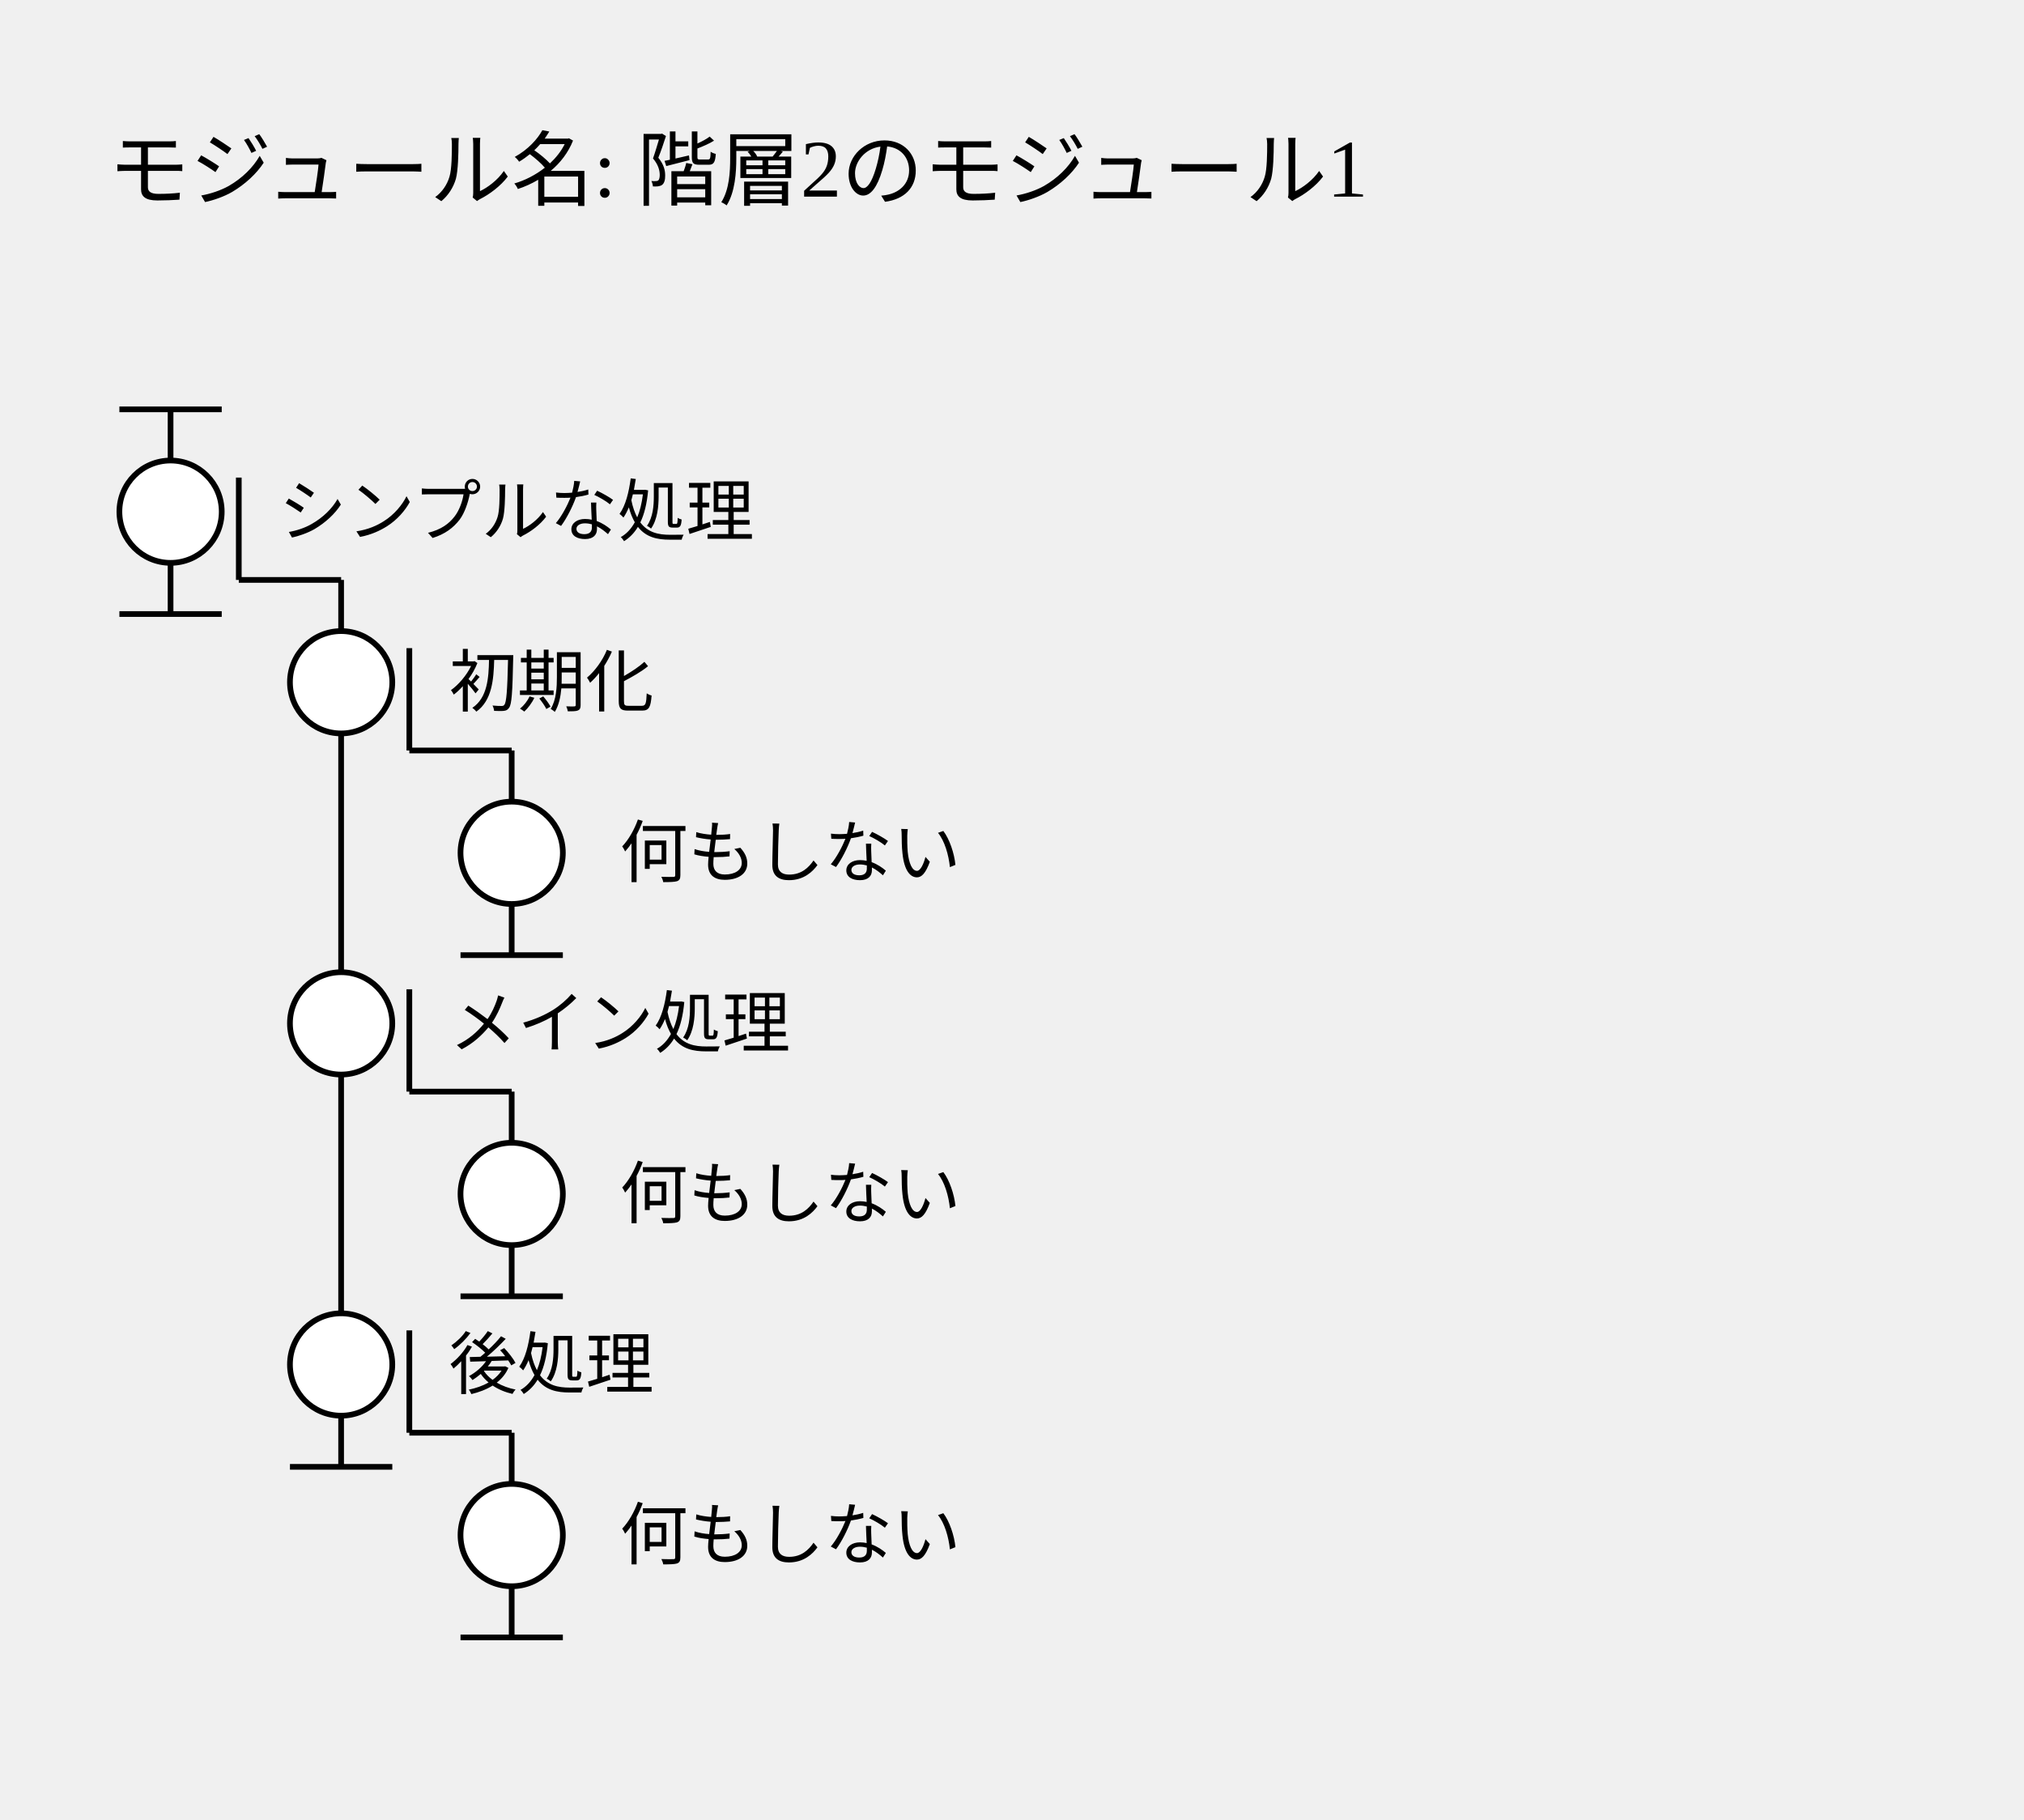
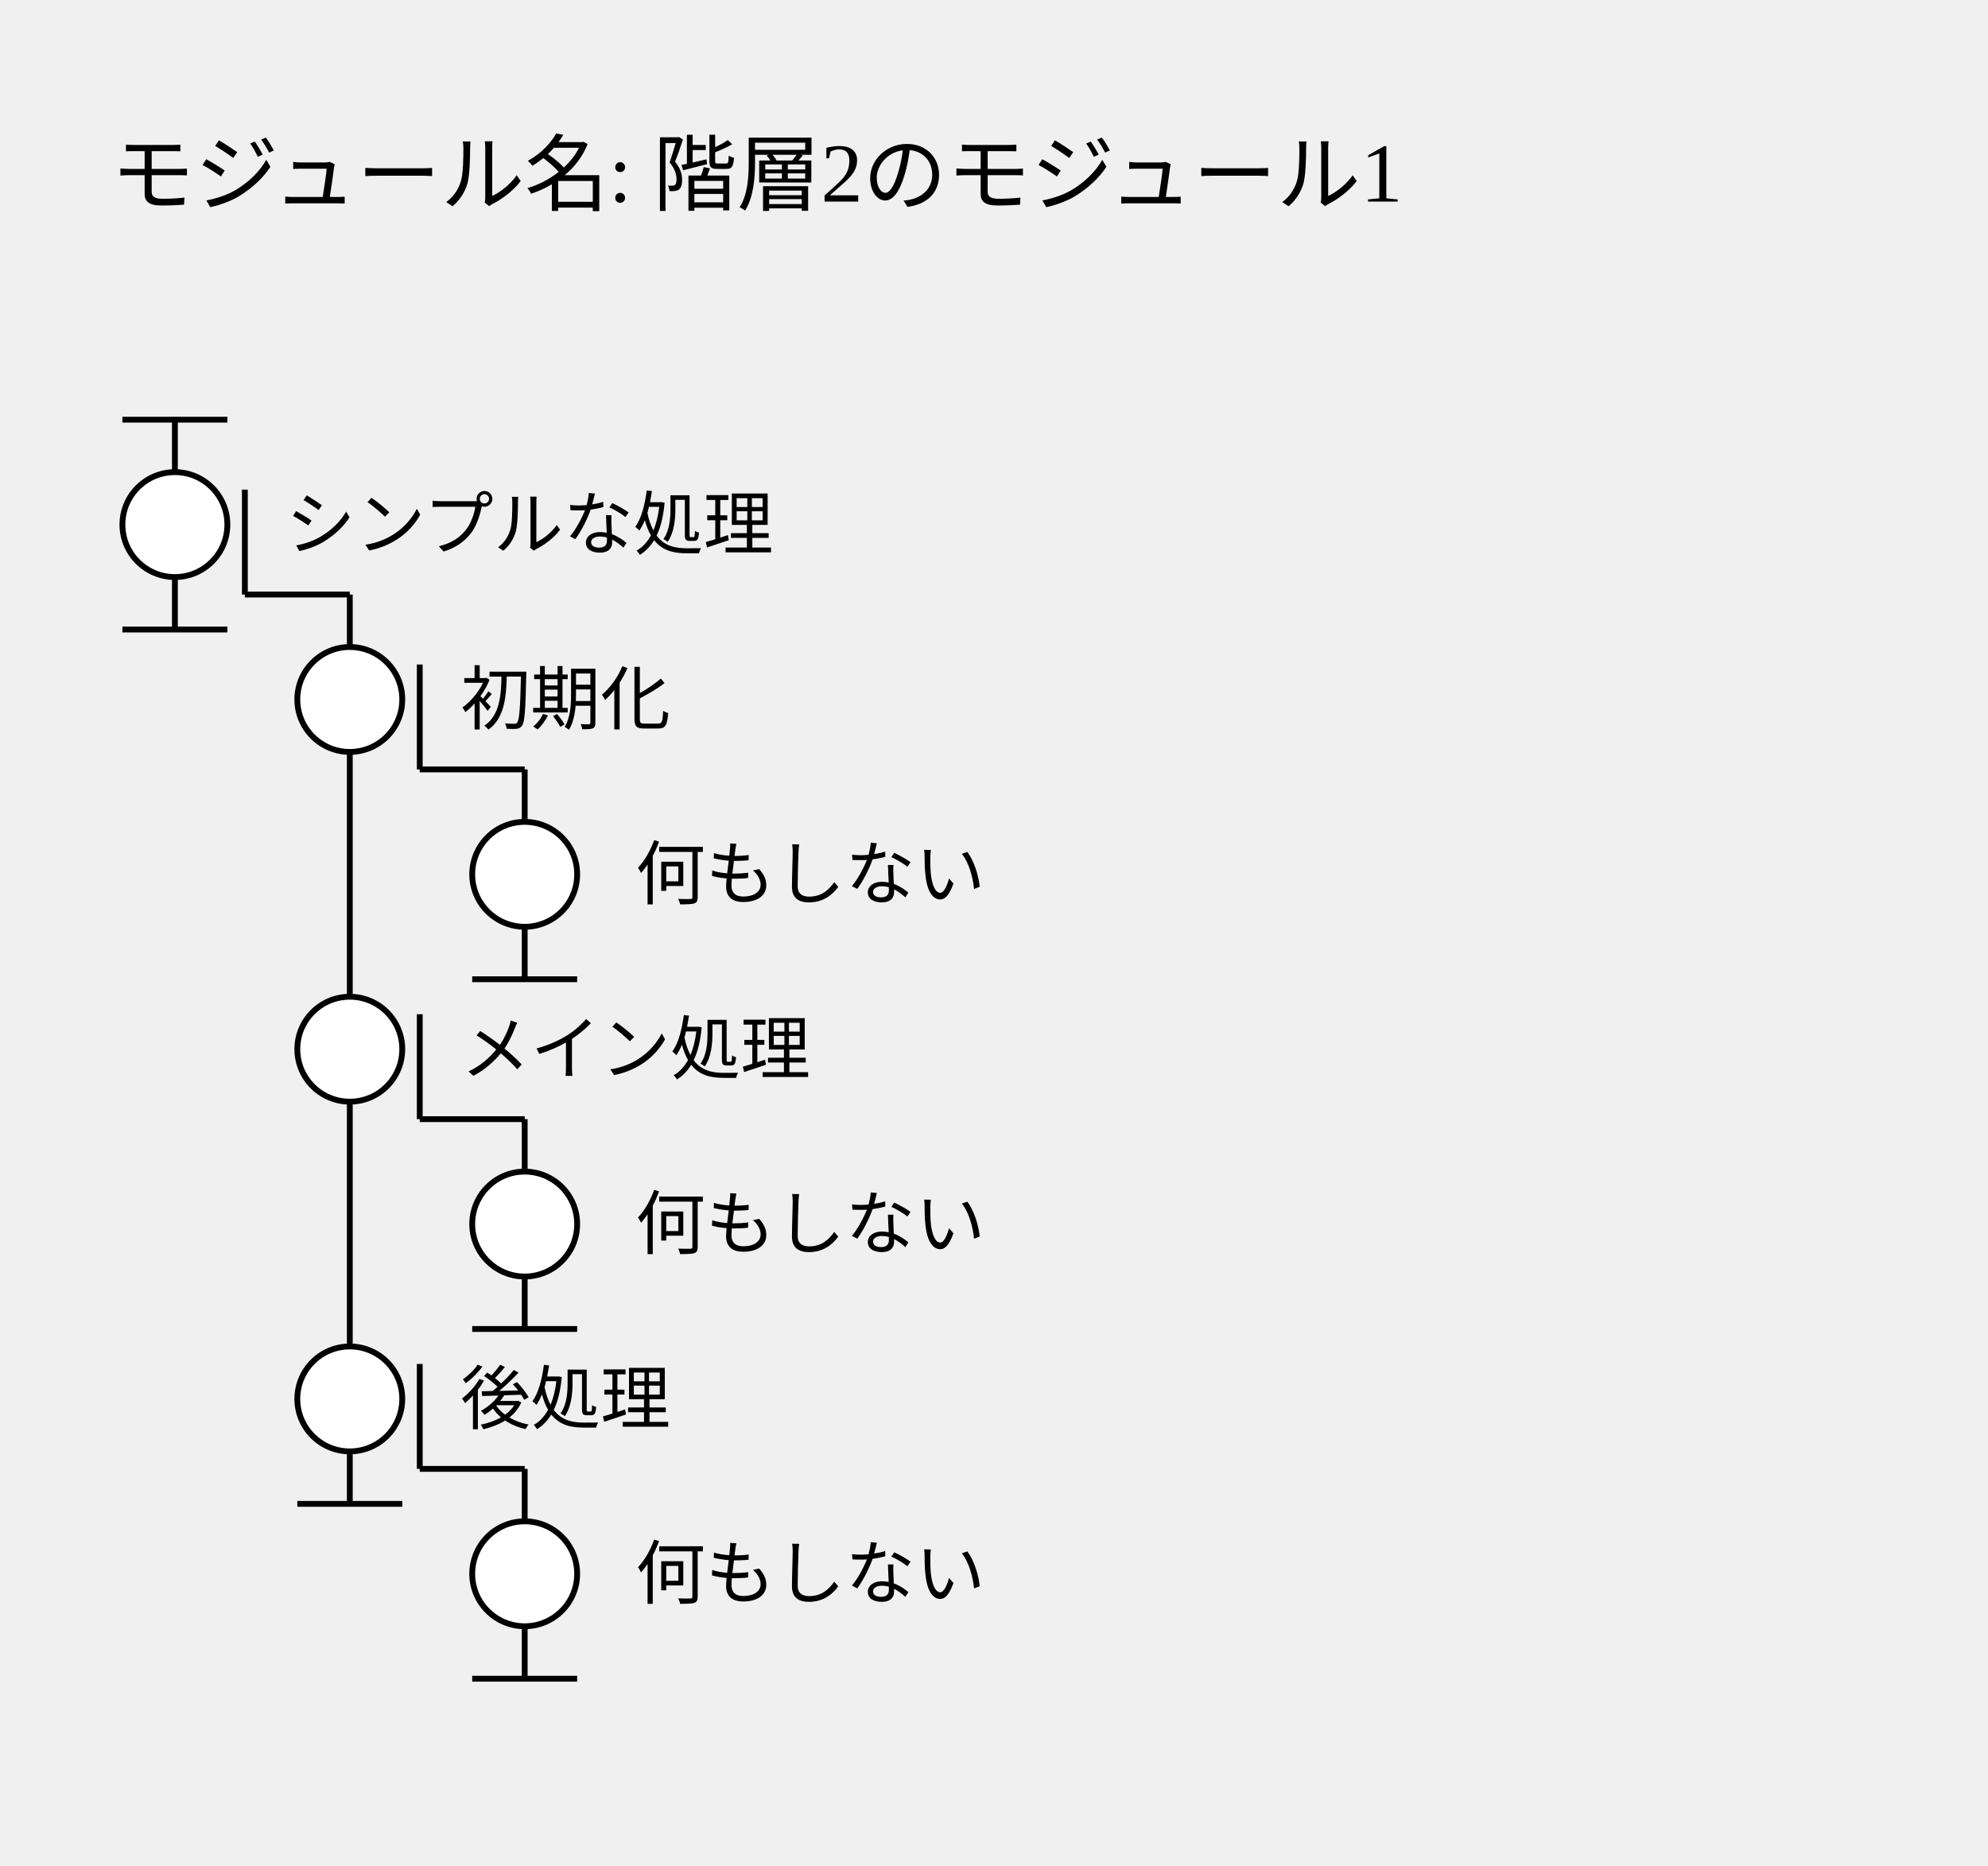
- <svg xmlns="http://www.w3.org/2000/svg" width="356" height="320" style="background-color: #808d81">
+ <svg xmlns="http://www.w3.org/2000/svg" width="341" height="320" style="background-color: #808d81">
  <text x="19" y="30" text-anchor="start" dominant-baseline="middle" font-size="120%" rotate="0">モジュール名: 階層2のモジュール1</text>
  <circle cx="30" cy="90" r="9" fill="white" stroke="black" />
  <text x="49" y="90" text-anchor="start" dominant-baseline="middle" font-size="100%" rotate="0">シンプルな処理</text>
  <line x1="30" y1="72" x2="30" y2="81" stroke="black" />
  <line x1="21" y1="72" x2="39" y2="72" stroke="black" />
  <line x1="30" y1="99" x2="30" y2="108" stroke="black" />
  <line x1="21" y1="108" x2="39" y2="108" stroke="black" />
  <circle cx="60" cy="120" r="9" fill="white" stroke="black" />
  <text x="79" y="120" text-anchor="start" dominant-baseline="middle" font-size="100%" rotate="0">初期化</text>
  <line x1="60" y1="102" x2="60" y2="111" stroke="black" />
  <line x1="42" y1="102" x2="60" y2="102" stroke="black" />
  <line x1="42" y1="84" x2="42" y2="102" stroke="black" />
  <circle cx="90" cy="150" r="9" fill="white" stroke="black" />
  <text x="109" y="150" text-anchor="start" dominant-baseline="middle" font-size="100%" rotate="0">何もしない</text>
  <line x1="90" y1="159" x2="90" y2="168" stroke="black" />
  <line x1="81" y1="168" x2="99" y2="168" stroke="black" />
  <line x1="90" y1="132" x2="90" y2="141" stroke="black" />
  <line x1="72" y1="132" x2="90" y2="132" stroke="black" />
  <line x1="72" y1="114" x2="72" y2="132" stroke="black" />
  <circle cx="60" cy="180" r="9" fill="white" stroke="black" />
  <text x="79" y="180" text-anchor="start" dominant-baseline="middle" font-size="100%" rotate="0">メイン処理</text>
  <line x1="60" y1="129" x2="60" y2="171" stroke="black" />
  <circle cx="90" cy="210" r="9" fill="white" stroke="black" />
  <text x="109" y="210" text-anchor="start" dominant-baseline="middle" font-size="100%" rotate="0">何もしない</text>
  <line x1="90" y1="219" x2="90" y2="228" stroke="black" />
  <line x1="81" y1="228" x2="99" y2="228" stroke="black" />
  <line x1="90" y1="192" x2="90" y2="201" stroke="black" />
  <line x1="72" y1="192" x2="90" y2="192" stroke="black" />
  <line x1="72" y1="174" x2="72" y2="192" stroke="black" />
  <circle cx="60" cy="240" r="9" fill="white" stroke="black" />
  <text x="79" y="240" text-anchor="start" dominant-baseline="middle" font-size="100%" rotate="0">後処理</text>
  <line x1="60" y1="189" x2="60" y2="231" stroke="black" />
  <line x1="60" y1="249" x2="60" y2="258" stroke="black" />
  <line x1="51" y1="258" x2="69" y2="258" stroke="black" />
  <circle cx="90" cy="270" r="9" fill="white" stroke="black" />
  <text x="109" y="270" text-anchor="start" dominant-baseline="middle" font-size="100%" rotate="0">何もしない</text>
  <line x1="90" y1="279" x2="90" y2="288" stroke="black" />
  <line x1="81" y1="288" x2="99" y2="288" stroke="black" />
  <line x1="90" y1="252" x2="90" y2="261" stroke="black" />
  <line x1="72" y1="252" x2="90" y2="252" stroke="black" />
  <line x1="72" y1="234" x2="72" y2="252" stroke="black" />
</svg>
